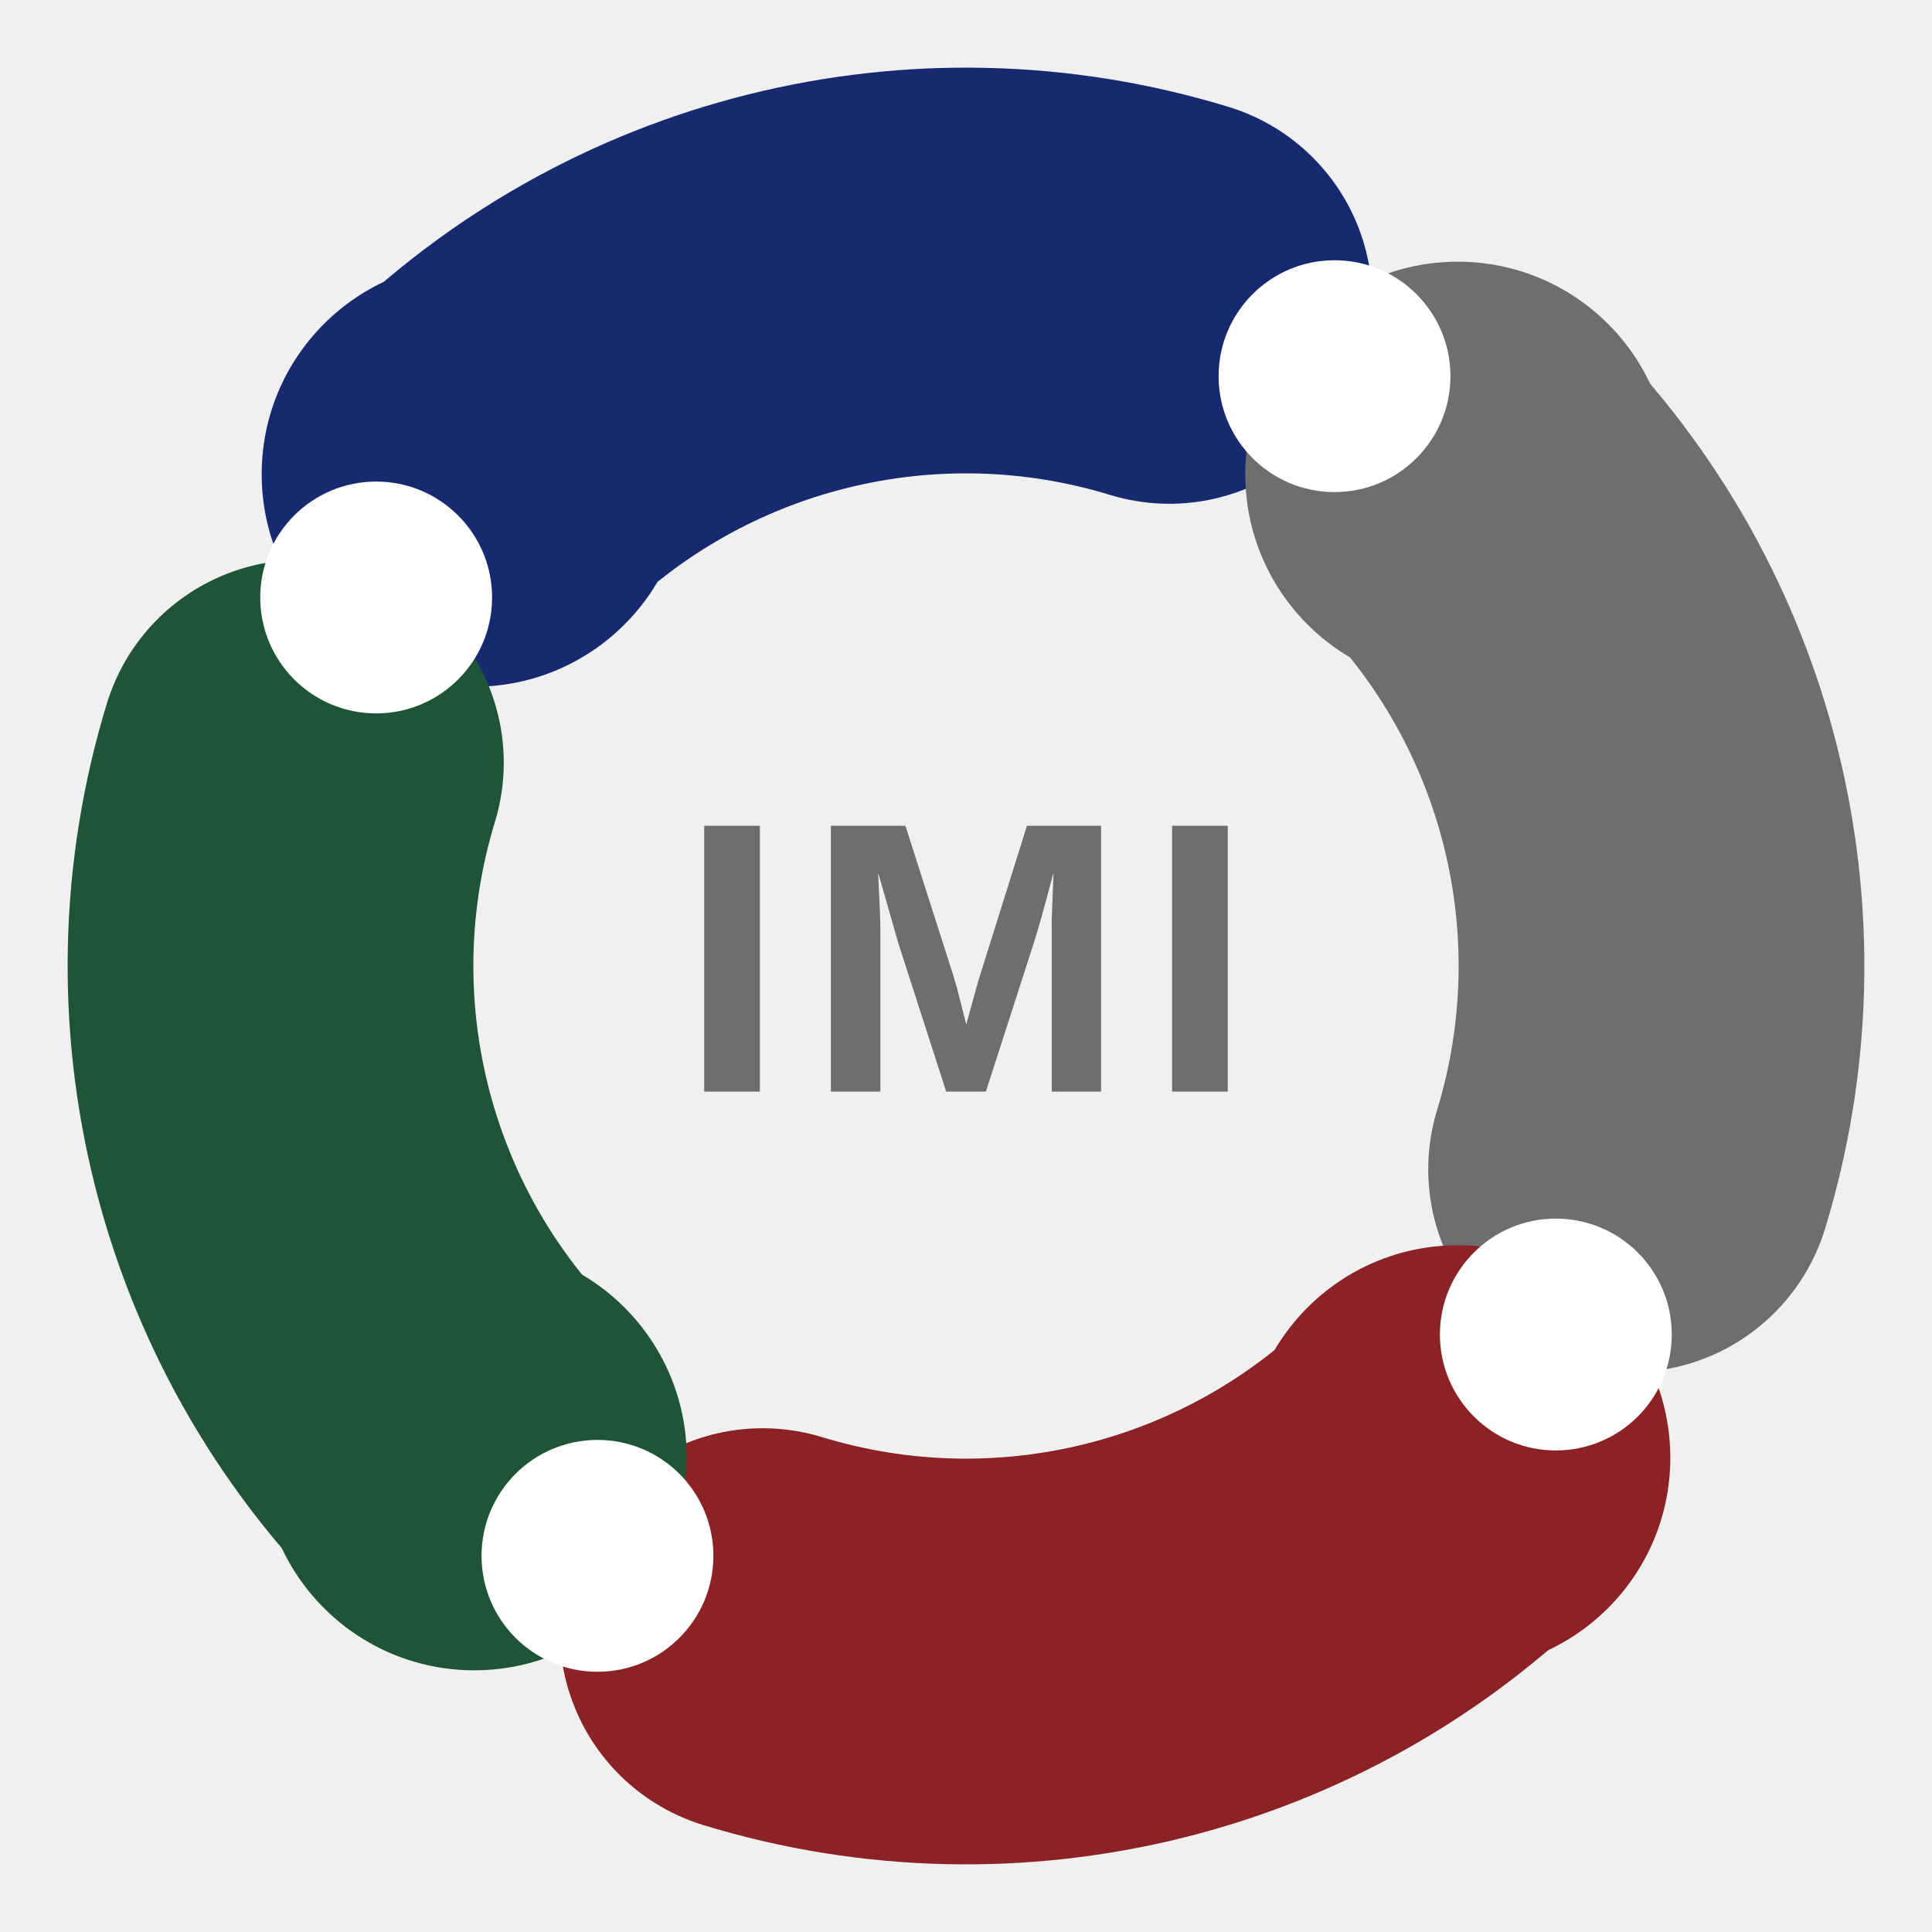
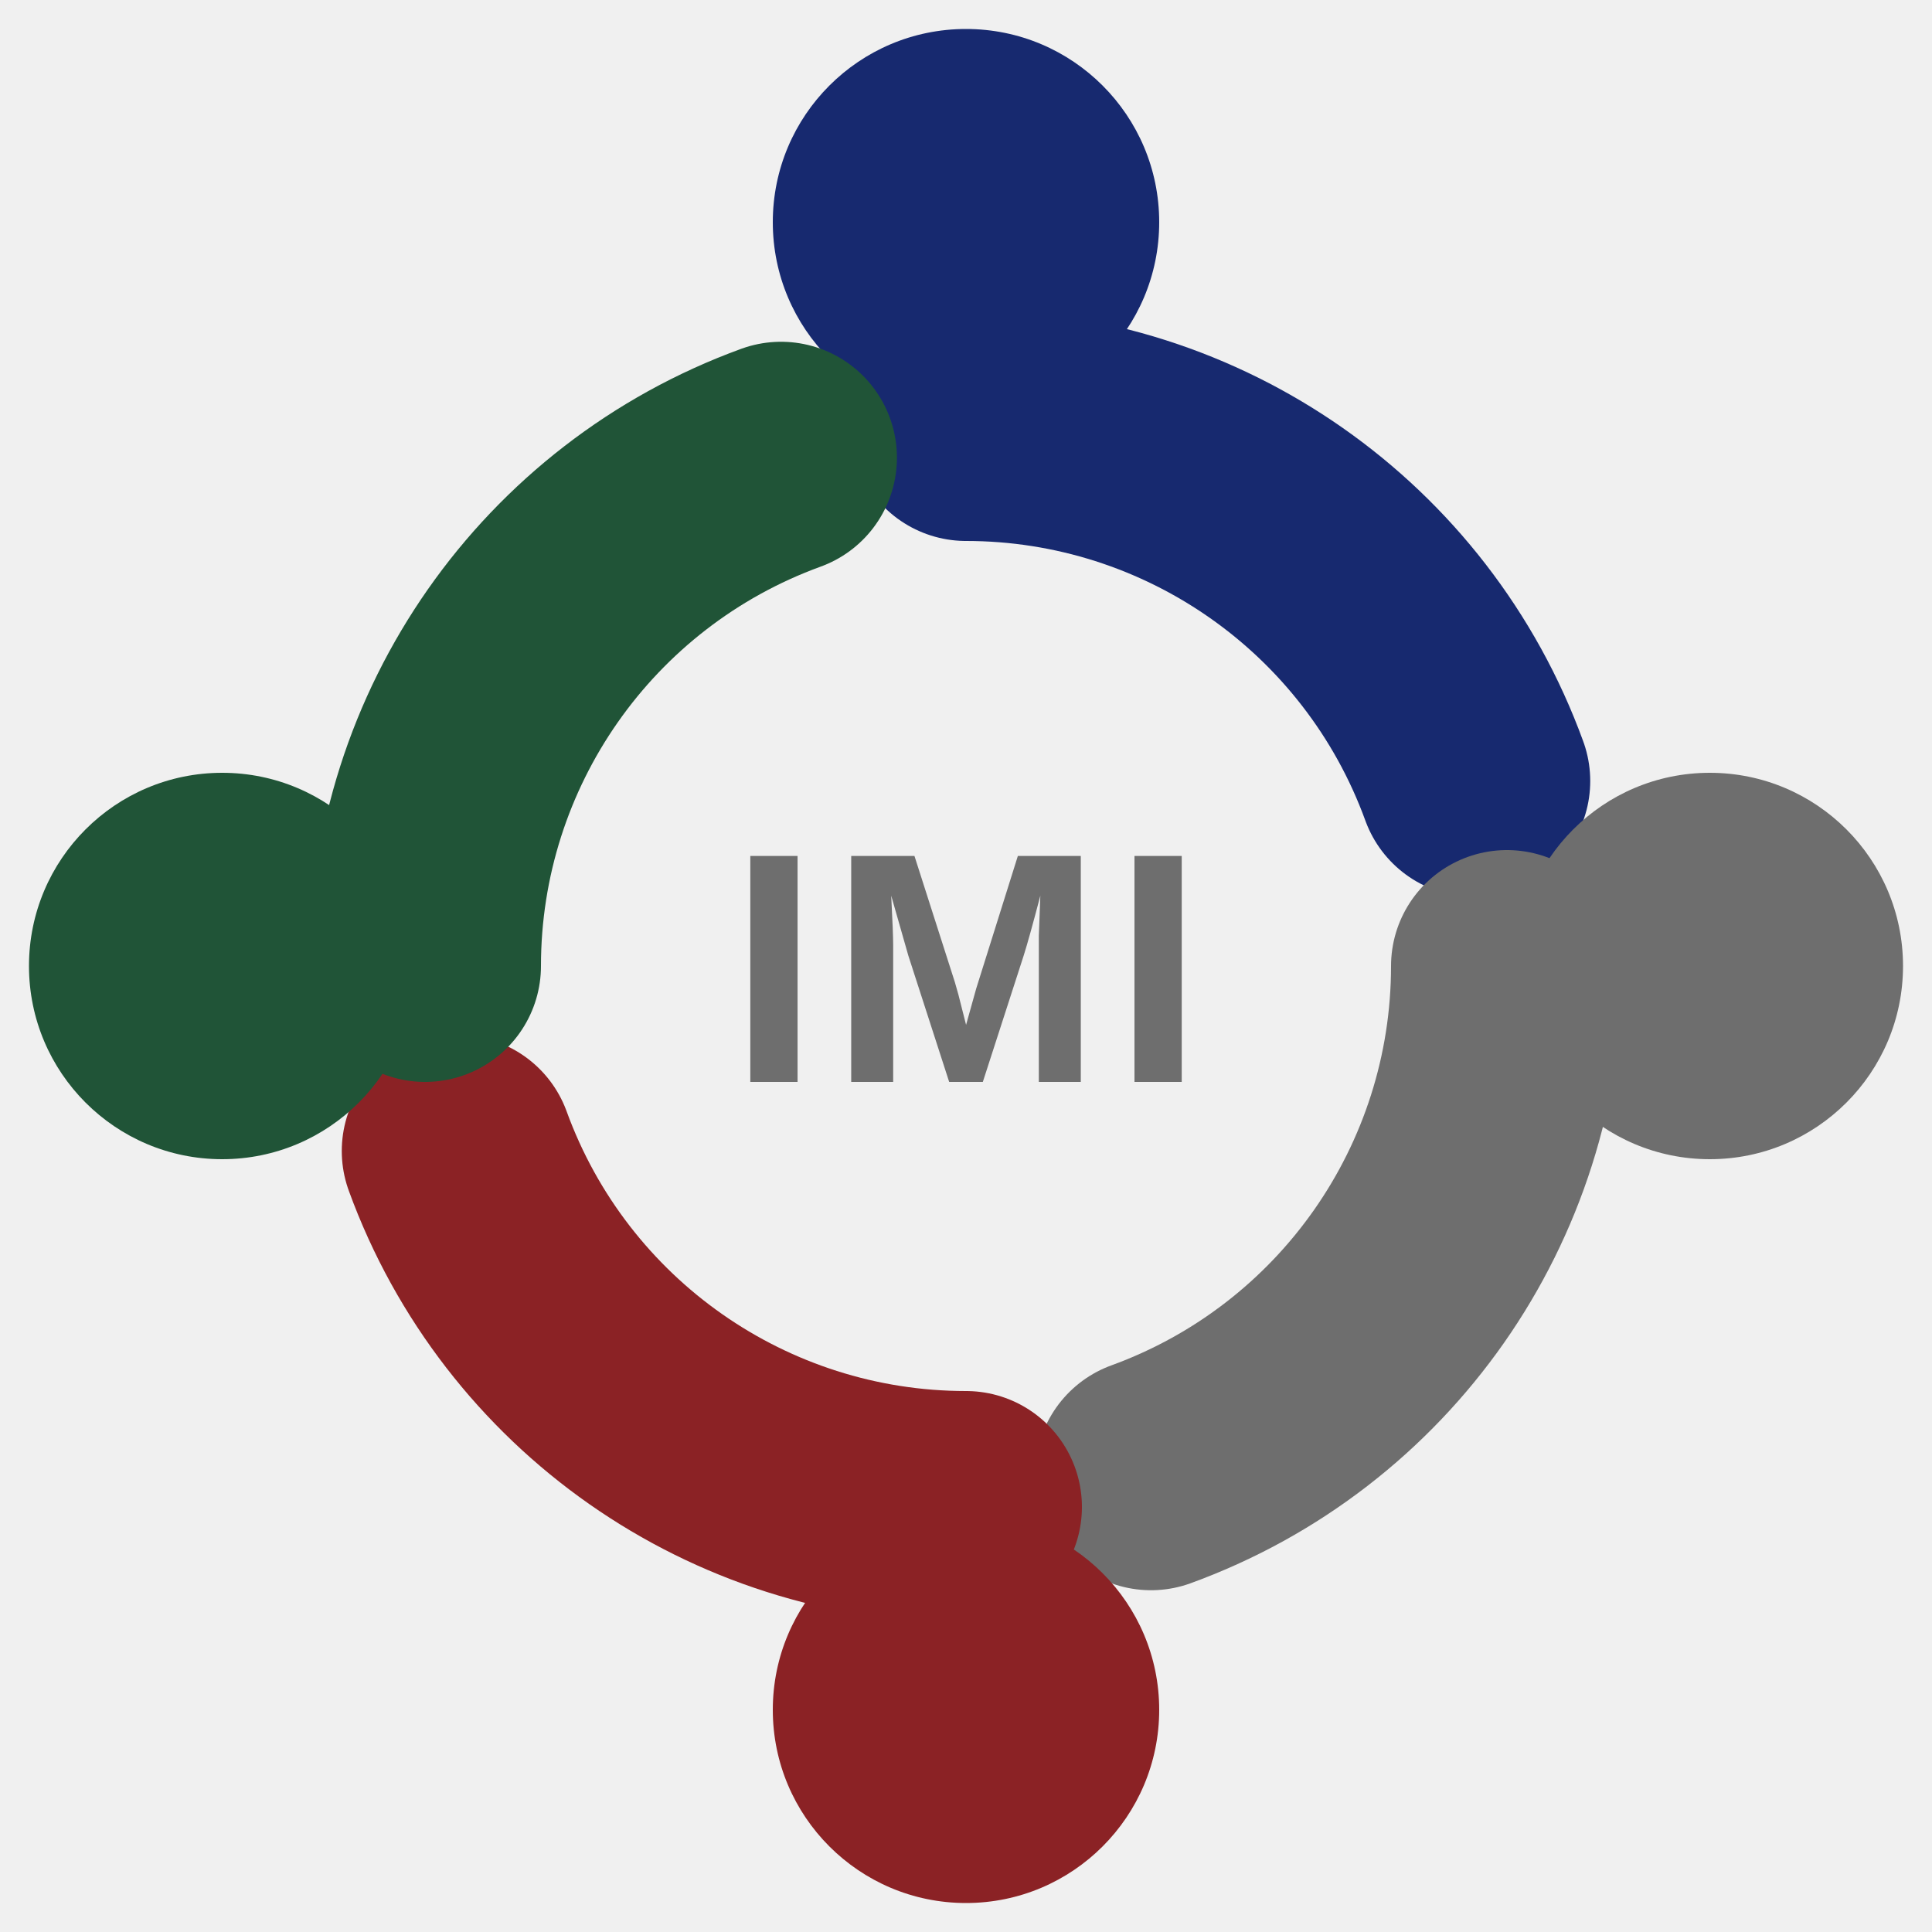
<svg xmlns="http://www.w3.org/2000/svg" viewBox="0 0 200 200" role="img" aria-label="IM Invests">
  <g fill="#17296F">
-     <path d="M 49.09 49.09 A 72 72 0 0 1 121.05 31.15" fill="none" stroke="#17296F" stroke-width="42" stroke-linecap="round" />
-     <circle cx="131.56" cy="35.29" r="10" />
-     <circle cx="49.09" cy="49.09" r="22" />
+     <path d="M 100 44 A 56 56 0 0 1 152.62 80.85" fill="none" stroke="#17296F" stroke-width="24" stroke-linecap="round" />
+     <circle cx="100" cy="23" r="20" />
  </g>
  <g fill="#6E6E6E">
-     <path d="M 150.91 49.09 A 72 72 0 0 1 168.85 121.05" fill="none" stroke="#6E6E6E" stroke-width="42" stroke-linecap="round" />
-     <circle cx="164.71" cy="131.56" r="10" />
-     <circle cx="150.91" cy="49.09" r="22" />
+     <path d="M 156 100 A 56 56 0 0 1 119.15 152.62" fill="none" stroke="#6E6E6E" stroke-width="24" stroke-linecap="round" />
+     <circle cx="177" cy="100" r="20" />
  </g>
  <g fill="#8B2225">
-     <path d="M 150.91 150.91 A 72 72 0 0 1 78.95 168.85" fill="none" stroke="#8B2225" stroke-width="42" stroke-linecap="round" />
-     <circle cx="68.44" cy="164.71" r="10" />
-     <circle cx="150.91" cy="150.91" r="22" />
+     <path d="M 100 156 A 56 56 0 0 1 47.38 119.15" fill="none" stroke="#8B2225" stroke-width="24" stroke-linecap="round" />
+     <circle cx="100" cy="177" r="20" />
  </g>
  <g fill="#205437">
-     <path d="M 49.09 150.91 A 72 72 0 0 1 31.15 78.95" fill="none" stroke="#205437" stroke-width="42" stroke-linecap="round" />
-     <circle cx="35.29" cy="68.44" r="10" />
-     <circle cx="49.09" cy="150.91" r="22" />
+     <path d="M 44 100 A 56 56 0 0 1 80.85 47.38" fill="none" stroke="#205437" stroke-width="24" stroke-linecap="round" />
+     <circle cx="23" cy="100" r="20" />
  </g>
-   <g fill="#ffffff">
-     <circle cx="38.94" cy="61.85" r="12" />
-     <circle cx="138.15" cy="38.94" r="12" />
-     <circle cx="161.06" cy="138.15" r="12" />
-     <circle cx="61.85" cy="161.06" r="12" />
-   </g>
-   <text x="100" y="113" text-anchor="middle" font-family="Arial, Helvetica, sans-serif" font-size="40" font-weight="700" letter-spacing="2" fill="#6E6E6E">
+   <text x="100" y="112" text-anchor="middle" font-family="Arial, Helvetica, sans-serif" font-size="34" font-weight="700" letter-spacing="1" fill="#6E6E6E">
    IMI
  </text>
</svg>
